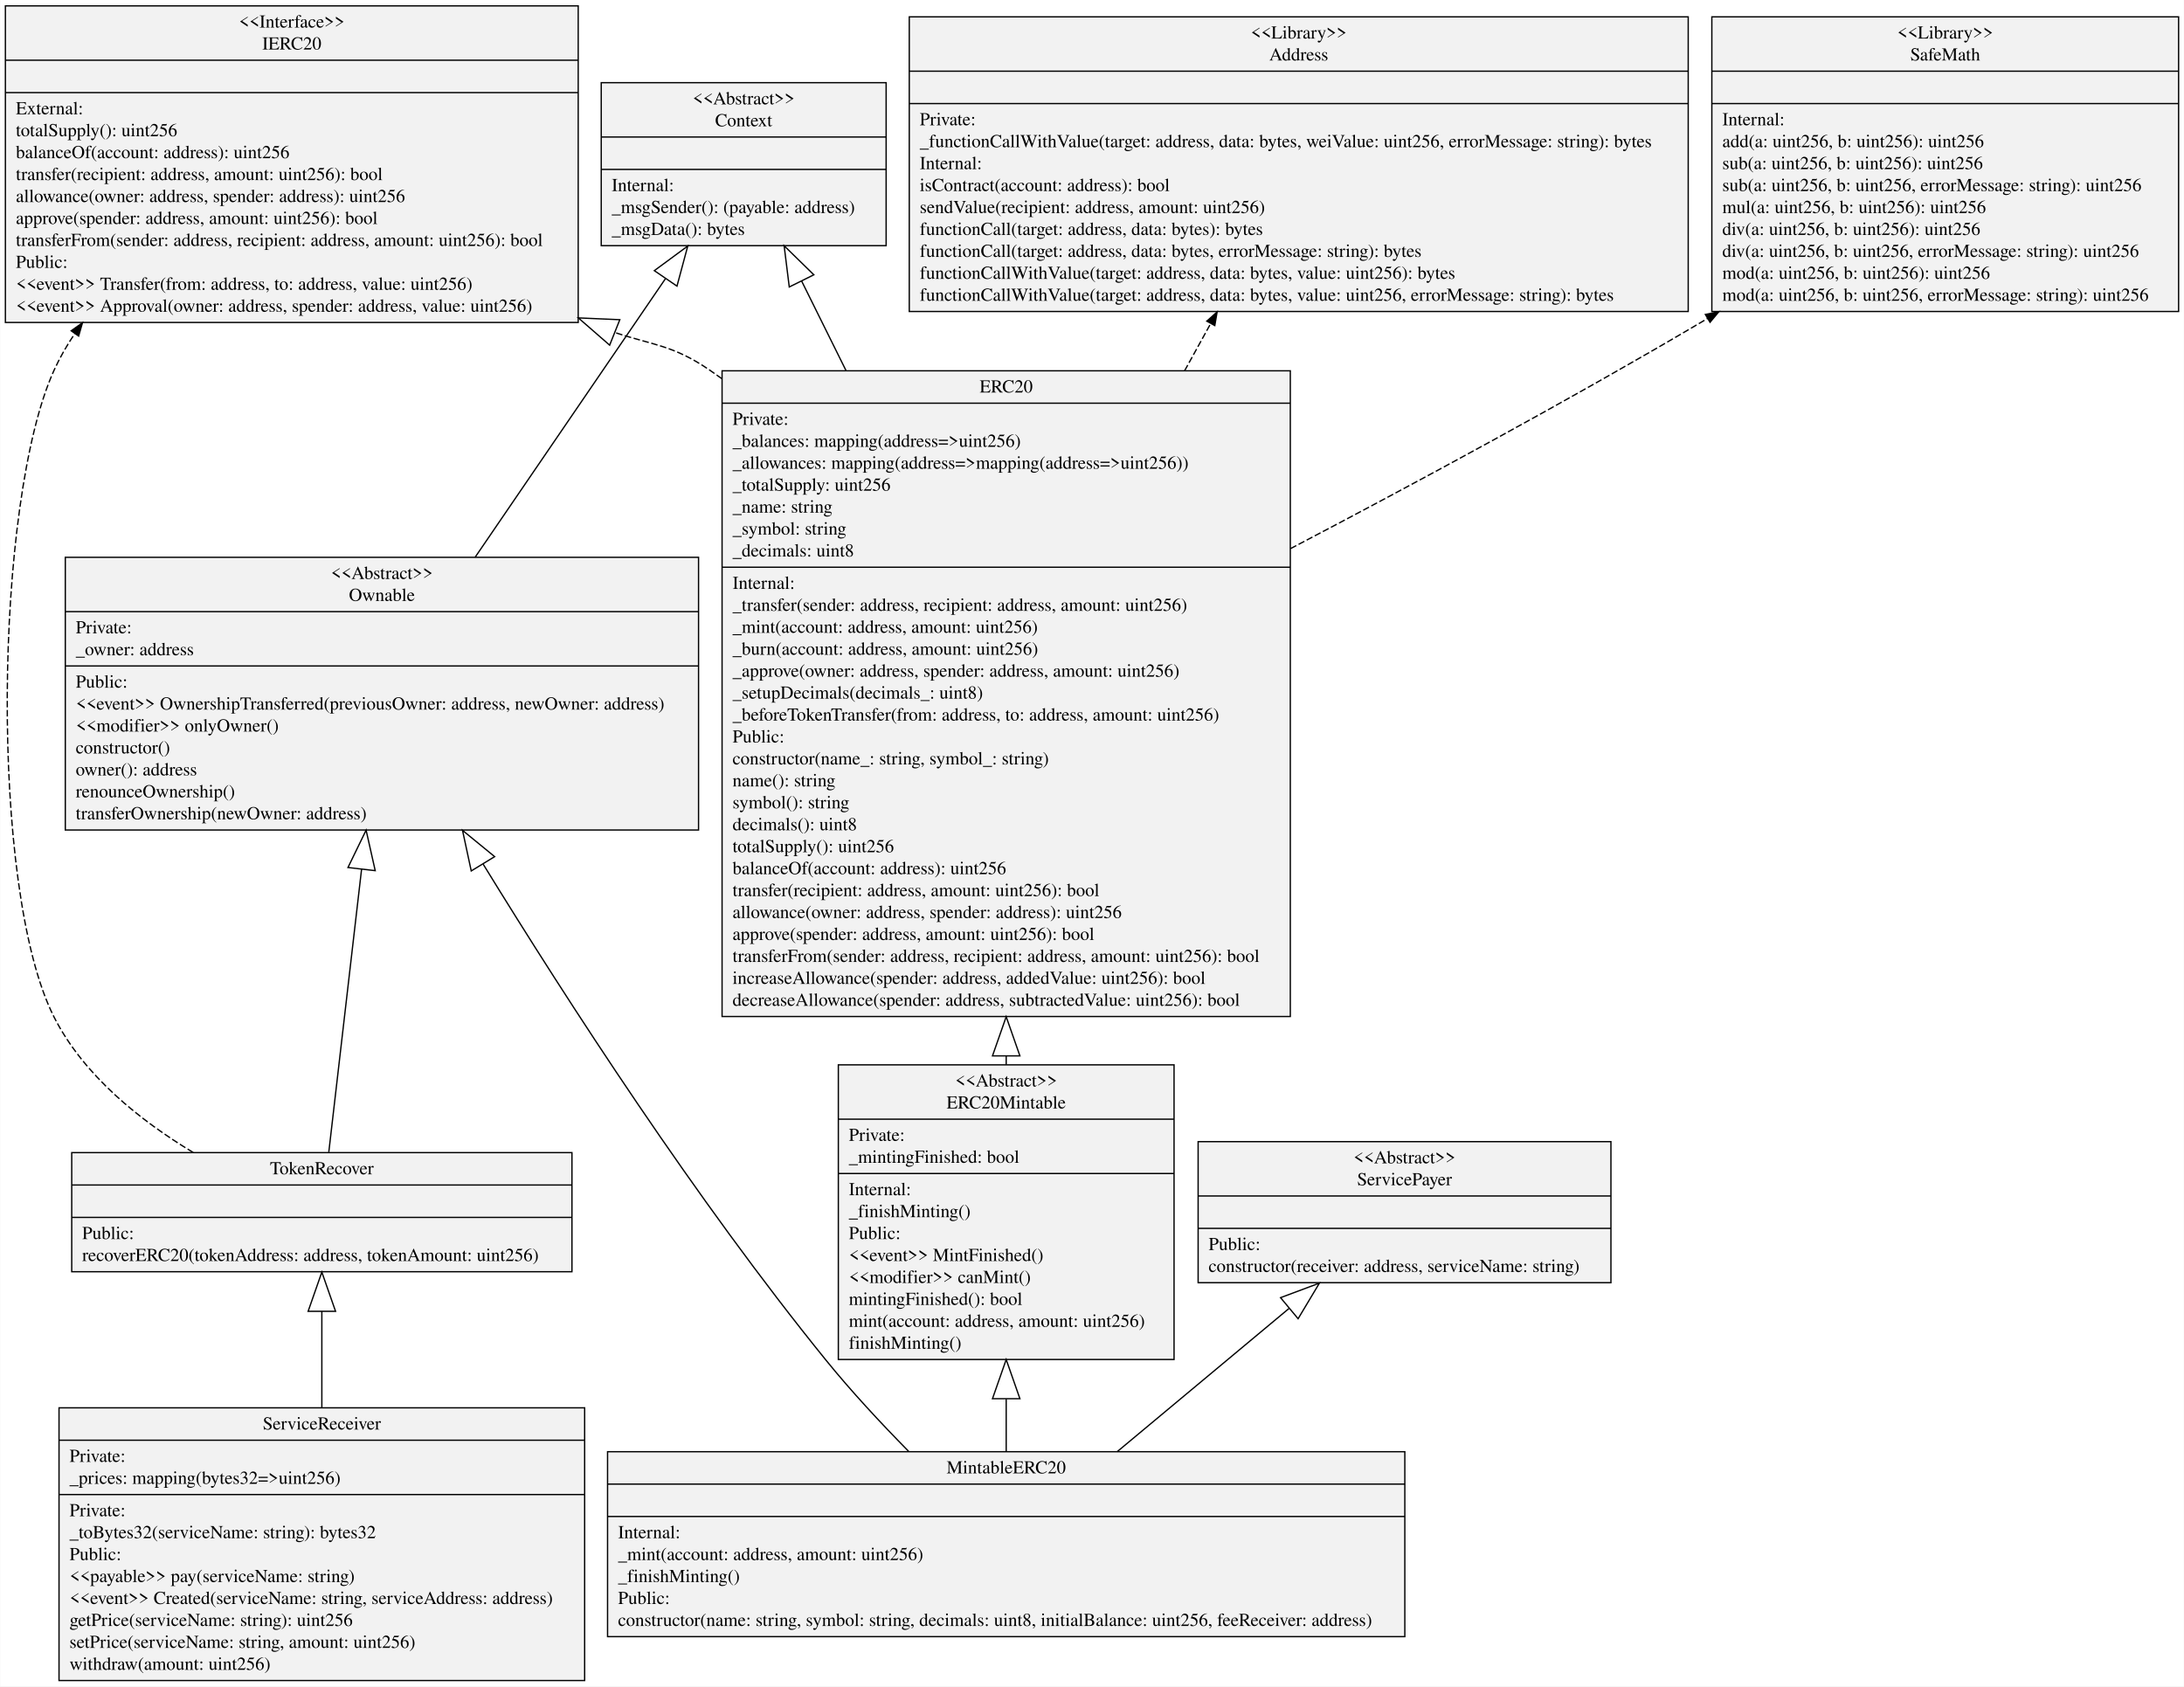
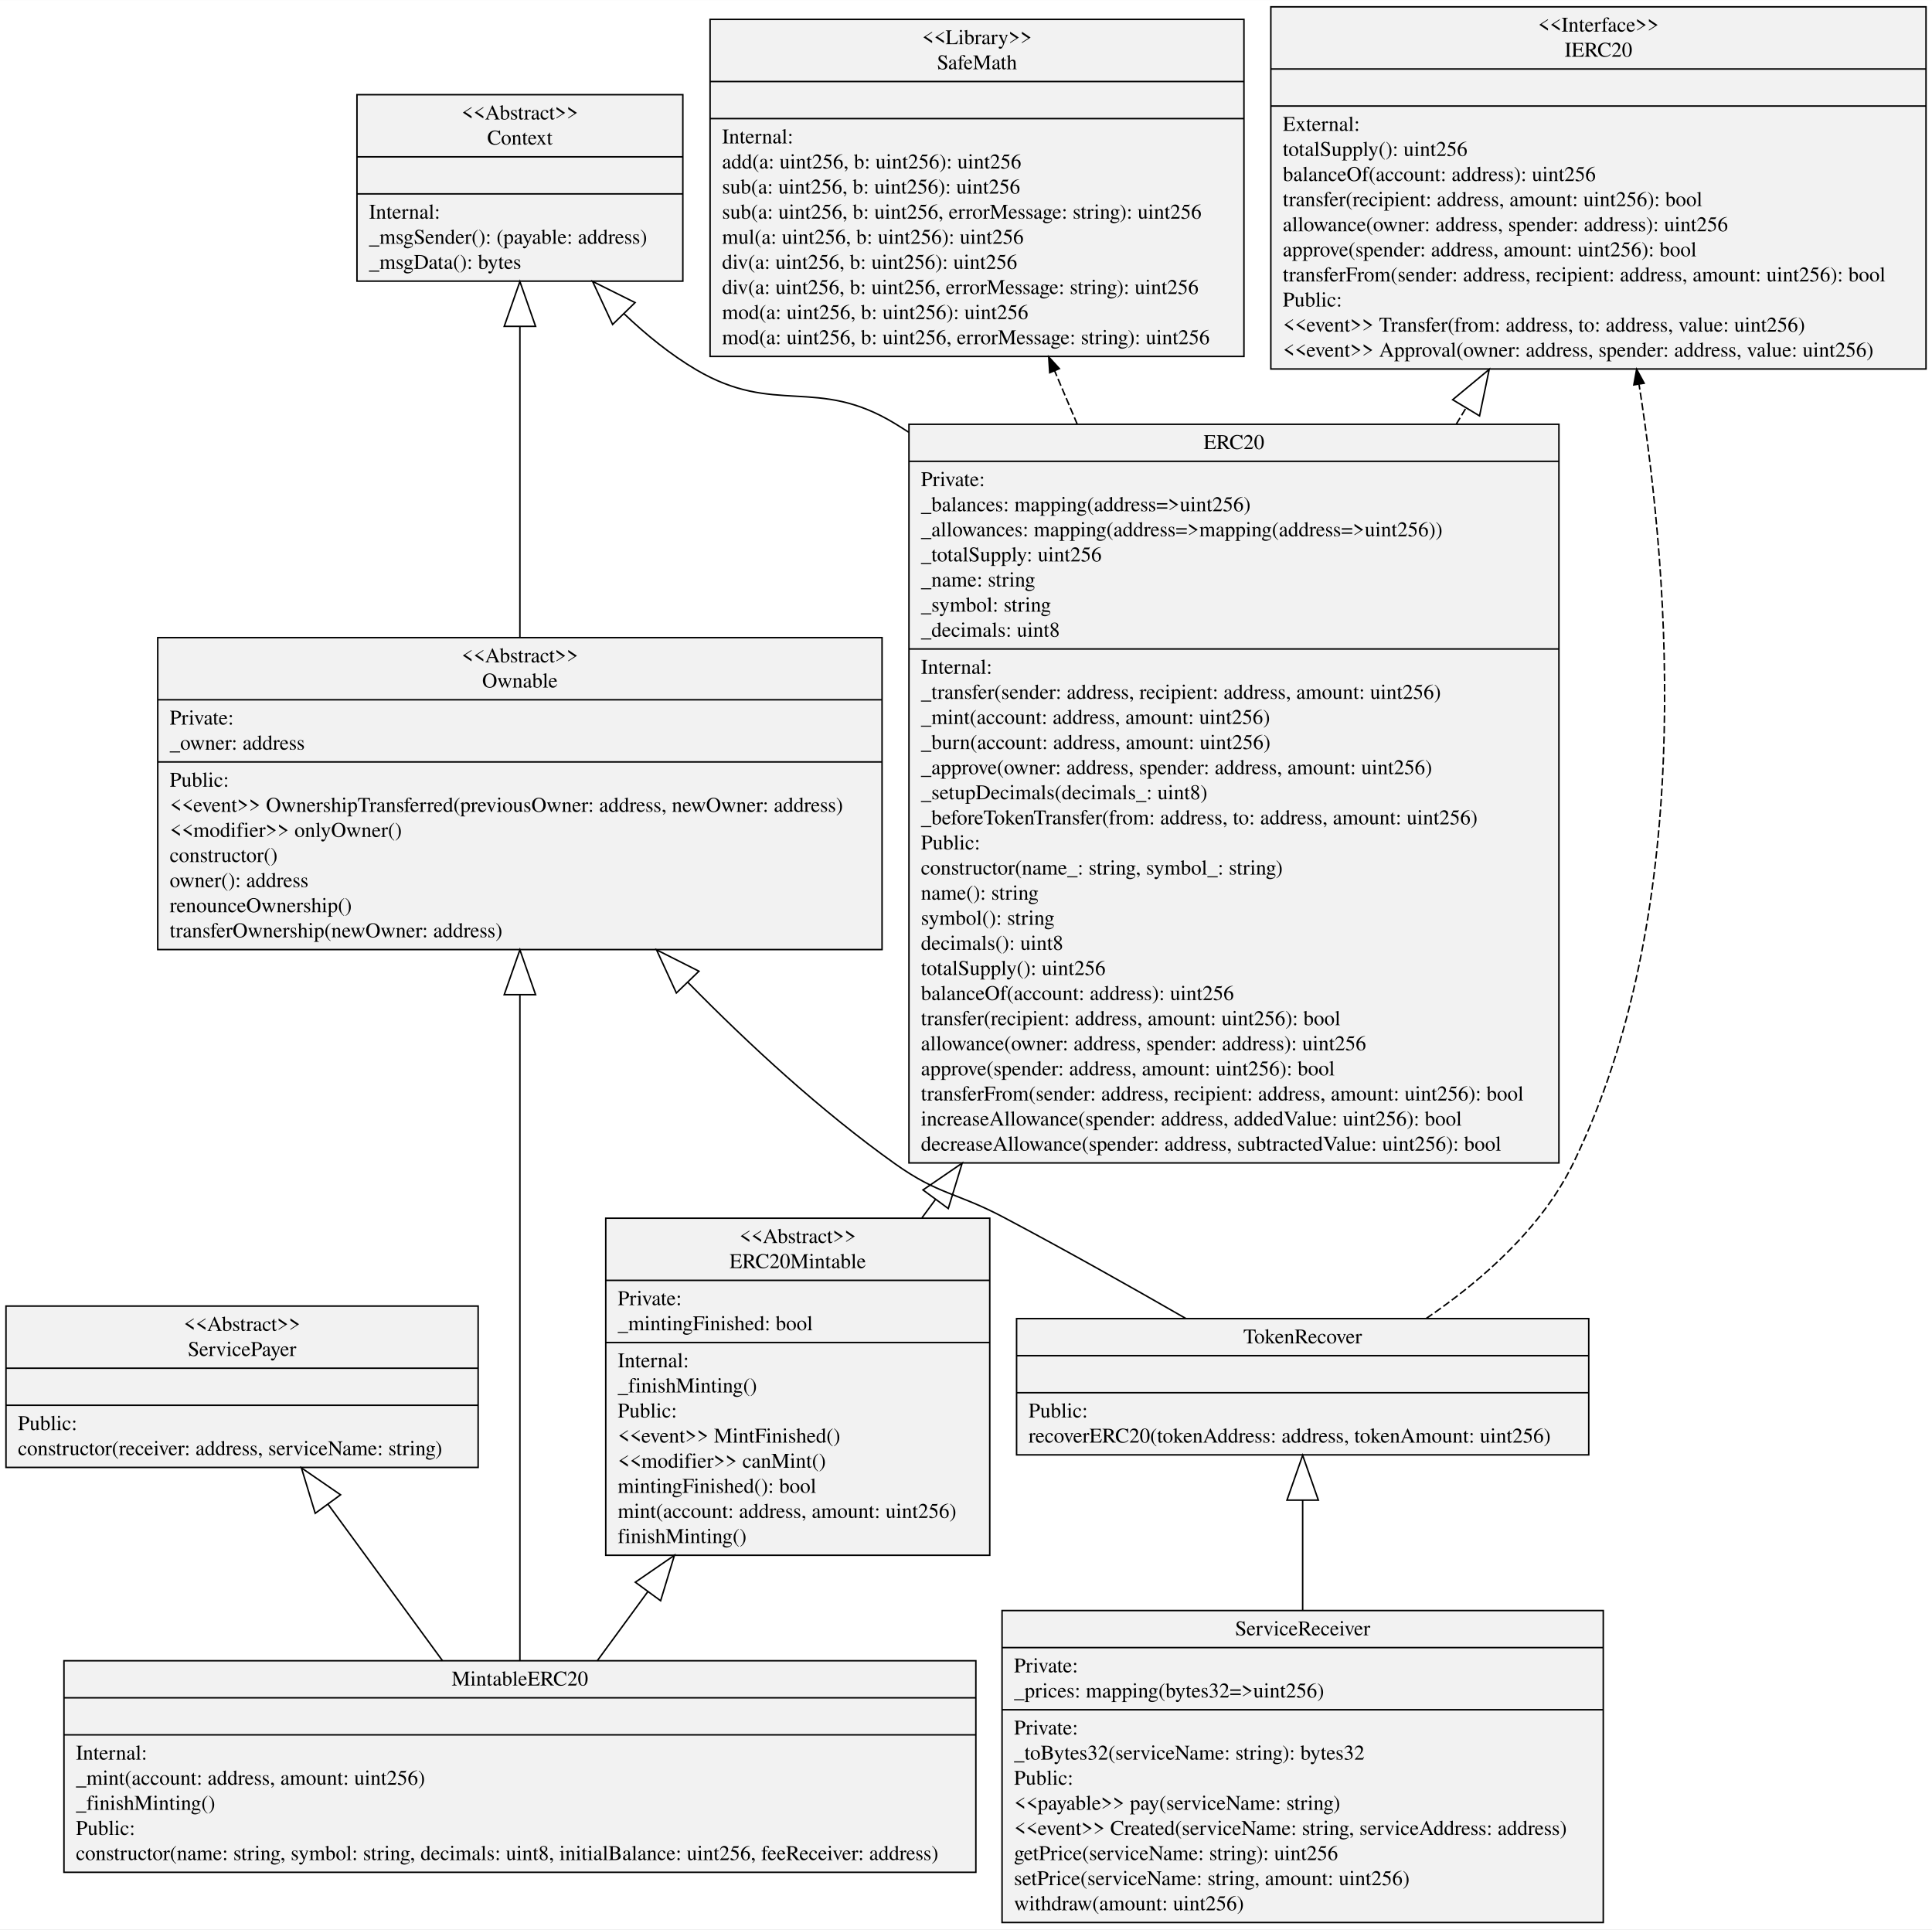
- <svg xmlns="http://www.w3.org/2000/svg" width="1672pt" height="1291pt" viewBox="0.00 0.00 1672.00 1291.20">
+ <svg xmlns="http://www.w3.org/2000/svg" width="1293pt" height="1291pt" viewBox="0.00 0.00 1293.34 1291.20">
  <g id="graph0" class="graph" transform="scale(1 1) rotate(0) translate(4 1287.2)">
-     <polygon fill="#ffffff" stroke="transparent" points="-4,4 -4,-1287.2 1667.996,-1287.2 1667.996,4 -4,4" />
+     <polygon fill="#ffffff" stroke="transparent" points="-4,4 -4,-1287.2 1289.34,-1287.2 1289.34,4 -4,4" />
    <g id="node1" class="node">
-       <polygon fill="#f2f2f2" stroke="#000000" points="456.228,-1099.1 456.228,-1223.9 674.372,-1223.9 674.372,-1099.1 456.228,-1099.1" />
-       <text text-anchor="middle" x="565.3" y="-1207.3" font-family="Times,serif" font-size="14.00" fill="#000000">&lt;&lt;Abstract&gt;&gt;</text>
-       <text text-anchor="middle" x="565.3" y="-1190.5" font-family="Times,serif" font-size="14.00" fill="#000000">Context</text>
-       <polyline fill="none" stroke="#000000" points="456.228,-1182.3 674.372,-1182.3 " />
-       <text text-anchor="middle" x="565.3" y="-1165.7" font-family="Times,serif" font-size="14.00" fill="#000000"> </text>
-       <polyline fill="none" stroke="#000000" points="456.228,-1157.5 674.372,-1157.5 " />
-       <text text-anchor="start" x="464.228" y="-1140.9" font-family="Times,serif" font-size="14.00" fill="#000000">Internal:</text>
-       <text text-anchor="start" x="464.228" y="-1124.1" font-family="Times,serif" font-size="14.00" fill="#000000">    _msgSender(): (payable: address)</text>
-       <text text-anchor="start" x="464.228" y="-1107.3" font-family="Times,serif" font-size="14.00" fill="#000000">    _msgData(): bytes</text>
+       <polygon fill="#f2f2f2" stroke="#000000" points="234.968,-1099.1 234.968,-1223.9 453.112,-1223.9 453.112,-1099.1 234.968,-1099.1" />
+       <text text-anchor="middle" x="344.04" y="-1207.3" font-family="Times,serif" font-size="14.00" fill="#000000">&lt;&lt;Abstract&gt;&gt;</text>
+       <text text-anchor="middle" x="344.04" y="-1190.5" font-family="Times,serif" font-size="14.00" fill="#000000">Context</text>
+       <polyline fill="none" stroke="#000000" points="234.968,-1182.3 453.112,-1182.3 " />
+       <text text-anchor="middle" x="344.04" y="-1165.7" font-family="Times,serif" font-size="14.00" fill="#000000"> </text>
+       <polyline fill="none" stroke="#000000" points="234.968,-1157.5 453.112,-1157.5 " />
+       <text text-anchor="start" x="242.968" y="-1140.9" font-family="Times,serif" font-size="14.00" fill="#000000">Internal:</text>
+       <text text-anchor="start" x="242.968" y="-1124.1" font-family="Times,serif" font-size="14.00" fill="#000000">    _msgSender(): (payable: address)</text>
+       <text text-anchor="start" x="242.968" y="-1107.3" font-family="Times,serif" font-size="14.00" fill="#000000">    _msgData(): bytes</text>
    </g>
    <g id="node2" class="node">
-       <polygon fill="#f2f2f2" stroke="#000000" points="45.863,-651.7 45.863,-860.5 530.737,-860.5 530.737,-651.7 45.863,-651.7" />
-       <text text-anchor="middle" x="288.3" y="-843.9" font-family="Times,serif" font-size="14.00" fill="#000000">&lt;&lt;Abstract&gt;&gt;</text>
-       <text text-anchor="middle" x="288.3" y="-827.1" font-family="Times,serif" font-size="14.00" fill="#000000">Ownable</text>
-       <polyline fill="none" stroke="#000000" points="45.863,-818.9 530.737,-818.9 " />
-       <text text-anchor="start" x="53.863" y="-802.3" font-family="Times,serif" font-size="14.00" fill="#000000">Private:</text>
-       <text text-anchor="start" x="53.863" y="-785.5" font-family="Times,serif" font-size="14.00" fill="#000000">   _owner: address</text>
-       <polyline fill="none" stroke="#000000" points="45.863,-777.3 530.737,-777.3 " />
-       <text text-anchor="start" x="53.863" y="-760.7" font-family="Times,serif" font-size="14.00" fill="#000000">Public:</text>
-       <text text-anchor="start" x="53.863" y="-743.9" font-family="Times,serif" font-size="14.00" fill="#000000">    &lt;&lt;event&gt;&gt; OwnershipTransferred(previousOwner: address, newOwner: address)</text>
-       <text text-anchor="start" x="53.863" y="-727.1" font-family="Times,serif" font-size="14.00" fill="#000000">    &lt;&lt;modifier&gt;&gt; onlyOwner()</text>
-       <text text-anchor="start" x="53.863" y="-710.3" font-family="Times,serif" font-size="14.00" fill="#000000">    constructor()</text>
-       <text text-anchor="start" x="53.863" y="-693.5" font-family="Times,serif" font-size="14.00" fill="#000000">    owner(): address</text>
-       <text text-anchor="start" x="53.863" y="-676.7" font-family="Times,serif" font-size="14.00" fill="#000000">    renounceOwnership()</text>
-       <text text-anchor="start" x="53.863" y="-659.9" font-family="Times,serif" font-size="14.00" fill="#000000">    transferOwnership(newOwner: address)</text>
+       <polygon fill="#f2f2f2" stroke="#000000" points="101.603,-651.7 101.603,-860.5 586.477,-860.5 586.477,-651.7 101.603,-651.7" />
+       <text text-anchor="middle" x="344.04" y="-843.9" font-family="Times,serif" font-size="14.00" fill="#000000">&lt;&lt;Abstract&gt;&gt;</text>
+       <text text-anchor="middle" x="344.04" y="-827.1" font-family="Times,serif" font-size="14.00" fill="#000000">Ownable</text>
+       <polyline fill="none" stroke="#000000" points="101.603,-818.9 586.477,-818.9 " />
+       <text text-anchor="start" x="109.603" y="-802.3" font-family="Times,serif" font-size="14.00" fill="#000000">Private:</text>
+       <text text-anchor="start" x="109.603" y="-785.5" font-family="Times,serif" font-size="14.00" fill="#000000">   _owner: address</text>
+       <polyline fill="none" stroke="#000000" points="101.603,-777.3 586.477,-777.3 " />
+       <text text-anchor="start" x="109.603" y="-760.7" font-family="Times,serif" font-size="14.00" fill="#000000">Public:</text>
+       <text text-anchor="start" x="109.603" y="-743.9" font-family="Times,serif" font-size="14.00" fill="#000000">    &lt;&lt;event&gt;&gt; OwnershipTransferred(previousOwner: address, newOwner: address)</text>
+       <text text-anchor="start" x="109.603" y="-727.1" font-family="Times,serif" font-size="14.00" fill="#000000">    &lt;&lt;modifier&gt;&gt; onlyOwner()</text>
+       <text text-anchor="start" x="109.603" y="-710.3" font-family="Times,serif" font-size="14.00" fill="#000000">    constructor()</text>
+       <text text-anchor="start" x="109.603" y="-693.5" font-family="Times,serif" font-size="14.00" fill="#000000">    owner(): address</text>
+       <text text-anchor="start" x="109.603" y="-676.7" font-family="Times,serif" font-size="14.00" fill="#000000">    renounceOwnership()</text>
+       <text text-anchor="start" x="109.603" y="-659.9" font-family="Times,serif" font-size="14.00" fill="#000000">    transferOwnership(newOwner: address)</text>
    </g>
    <g id="edge1" class="edge">
-       <path fill="none" stroke="#000000" d="M359.634,-860.501C404.829,-926.645 462.614,-1011.215 505.418,-1073.861" />
-       <polygon fill="none" stroke="#000000" points="496.881,-1079.978 522.475,-1098.825 514.22,-1068.131 496.881,-1079.978" />
+       <path fill="none" stroke="#000000" d="M344.04,-860.501C344.04,-924.877 344.04,-1006.708 344.04,-1068.792" />
+       <polygon fill="none" stroke="#000000" points="333.54,-1068.825 344.04,-1098.825 354.54,-1068.825 333.54,-1068.825" />
    </g>
    <g id="node3" class="node">
-       <polygon fill="#f2f2f2" stroke="#000000" points="0,-1040.3 0,-1282.7 438.6,-1282.7 438.6,-1040.3 0,-1040.3" />
-       <text text-anchor="middle" x="219.3" y="-1266.1" font-family="Times,serif" font-size="14.00" fill="#000000">&lt;&lt;Interface&gt;&gt;</text>
-       <text text-anchor="middle" x="219.3" y="-1249.3" font-family="Times,serif" font-size="14.00" fill="#000000">IERC20</text>
-       <polyline fill="none" stroke="#000000" points="0,-1241.1 438.6,-1241.1 " />
-       <text text-anchor="middle" x="219.3" y="-1224.5" font-family="Times,serif" font-size="14.00" fill="#000000"> </text>
-       <polyline fill="none" stroke="#000000" points="0,-1216.3 438.6,-1216.3 " />
-       <text text-anchor="start" x="8" y="-1199.7" font-family="Times,serif" font-size="14.00" fill="#000000">External:</text>
-       <text text-anchor="start" x="8" y="-1182.9" font-family="Times,serif" font-size="14.00" fill="#000000">     totalSupply(): uint256</text>
-       <text text-anchor="start" x="8" y="-1166.1" font-family="Times,serif" font-size="14.00" fill="#000000">     balanceOf(account: address): uint256</text>
-       <text text-anchor="start" x="8" y="-1149.3" font-family="Times,serif" font-size="14.00" fill="#000000">     transfer(recipient: address, amount: uint256): bool</text>
-       <text text-anchor="start" x="8" y="-1132.5" font-family="Times,serif" font-size="14.00" fill="#000000">     allowance(owner: address, spender: address): uint256</text>
-       <text text-anchor="start" x="8" y="-1115.7" font-family="Times,serif" font-size="14.00" fill="#000000">     approve(spender: address, amount: uint256): bool</text>
-       <text text-anchor="start" x="8" y="-1098.9" font-family="Times,serif" font-size="14.00" fill="#000000">     transferFrom(sender: address, recipient: address, amount: uint256): bool</text>
-       <text text-anchor="start" x="8" y="-1082.1" font-family="Times,serif" font-size="14.00" fill="#000000">Public:</text>
-       <text text-anchor="start" x="8" y="-1065.3" font-family="Times,serif" font-size="14.00" fill="#000000">    &lt;&lt;event&gt;&gt; Transfer(from: address, to: address, value: uint256)</text>
-       <text text-anchor="start" x="8" y="-1048.5" font-family="Times,serif" font-size="14.00" fill="#000000">    &lt;&lt;event&gt;&gt; Approval(owner: address, spender: address, value: uint256)</text>
+       <polygon fill="#f2f2f2" stroke="#000000" points="846.74,-1040.3 846.74,-1282.7 1285.34,-1282.7 1285.34,-1040.3 846.74,-1040.3" />
+       <text text-anchor="middle" x="1066.04" y="-1266.1" font-family="Times,serif" font-size="14.00" fill="#000000">&lt;&lt;Interface&gt;&gt;</text>
+       <text text-anchor="middle" x="1066.04" y="-1249.3" font-family="Times,serif" font-size="14.00" fill="#000000">IERC20</text>
+       <polyline fill="none" stroke="#000000" points="846.74,-1241.1 1285.34,-1241.1 " />
+       <text text-anchor="middle" x="1066.04" y="-1224.5" font-family="Times,serif" font-size="14.00" fill="#000000"> </text>
+       <polyline fill="none" stroke="#000000" points="846.74,-1216.3 1285.34,-1216.3 " />
+       <text text-anchor="start" x="854.74" y="-1199.7" font-family="Times,serif" font-size="14.00" fill="#000000">External:</text>
+       <text text-anchor="start" x="854.74" y="-1182.9" font-family="Times,serif" font-size="14.00" fill="#000000">     totalSupply(): uint256</text>
+       <text text-anchor="start" x="854.74" y="-1166.1" font-family="Times,serif" font-size="14.00" fill="#000000">     balanceOf(account: address): uint256</text>
+       <text text-anchor="start" x="854.74" y="-1149.3" font-family="Times,serif" font-size="14.00" fill="#000000">     transfer(recipient: address, amount: uint256): bool</text>
+       <text text-anchor="start" x="854.74" y="-1132.5" font-family="Times,serif" font-size="14.00" fill="#000000">     allowance(owner: address, spender: address): uint256</text>
+       <text text-anchor="start" x="854.74" y="-1115.7" font-family="Times,serif" font-size="14.00" fill="#000000">     approve(spender: address, amount: uint256): bool</text>
+       <text text-anchor="start" x="854.74" y="-1098.9" font-family="Times,serif" font-size="14.00" fill="#000000">     transferFrom(sender: address, recipient: address, amount: uint256): bool</text>
+       <text text-anchor="start" x="854.74" y="-1082.1" font-family="Times,serif" font-size="14.00" fill="#000000">Public:</text>
+       <text text-anchor="start" x="854.74" y="-1065.3" font-family="Times,serif" font-size="14.00" fill="#000000">    &lt;&lt;event&gt;&gt; Transfer(from: address, to: address, value: uint256)</text>
+       <text text-anchor="start" x="854.74" y="-1048.5" font-family="Times,serif" font-size="14.00" fill="#000000">    &lt;&lt;event&gt;&gt; Approval(owner: address, spender: address, value: uint256)</text>
    </g>
    <g id="node4" class="node">
-       <polygon fill="#f2f2f2" stroke="#000000" points="1306.603,-1048.7 1306.603,-1274.3 1663.996,-1274.3 1663.996,-1048.7 1306.603,-1048.7" />
-       <text text-anchor="middle" x="1485.3" y="-1257.7" font-family="Times,serif" font-size="14.00" fill="#000000">&lt;&lt;Library&gt;&gt;</text>
-       <text text-anchor="middle" x="1485.3" y="-1240.9" font-family="Times,serif" font-size="14.00" fill="#000000">SafeMath</text>
-       <polyline fill="none" stroke="#000000" points="1306.603,-1232.7 1663.996,-1232.7 " />
-       <text text-anchor="middle" x="1485.3" y="-1216.1" font-family="Times,serif" font-size="14.00" fill="#000000"> </text>
-       <polyline fill="none" stroke="#000000" points="1306.603,-1207.9 1663.996,-1207.9 " />
-       <text text-anchor="start" x="1314.603" y="-1191.3" font-family="Times,serif" font-size="14.00" fill="#000000">Internal:</text>
-       <text text-anchor="start" x="1314.603" y="-1174.5" font-family="Times,serif" font-size="14.00" fill="#000000">    add(a: uint256, b: uint256): uint256</text>
-       <text text-anchor="start" x="1314.603" y="-1157.7" font-family="Times,serif" font-size="14.00" fill="#000000">    sub(a: uint256, b: uint256): uint256</text>
-       <text text-anchor="start" x="1314.603" y="-1140.9" font-family="Times,serif" font-size="14.00" fill="#000000">    sub(a: uint256, b: uint256, errorMessage: string): uint256</text>
-       <text text-anchor="start" x="1314.603" y="-1124.1" font-family="Times,serif" font-size="14.00" fill="#000000">    mul(a: uint256, b: uint256): uint256</text>
-       <text text-anchor="start" x="1314.603" y="-1107.3" font-family="Times,serif" font-size="14.00" fill="#000000">    div(a: uint256, b: uint256): uint256</text>
-       <text text-anchor="start" x="1314.603" y="-1090.5" font-family="Times,serif" font-size="14.00" fill="#000000">    div(a: uint256, b: uint256, errorMessage: string): uint256</text>
-       <text text-anchor="start" x="1314.603" y="-1073.7" font-family="Times,serif" font-size="14.00" fill="#000000">    mod(a: uint256, b: uint256): uint256</text>
-       <text text-anchor="start" x="1314.603" y="-1056.9" font-family="Times,serif" font-size="14.00" fill="#000000">    mod(a: uint256, b: uint256, errorMessage: string): uint256</text>
+       <polygon fill="#f2f2f2" stroke="#000000" points="471.344,-1048.7 471.344,-1274.3 828.736,-1274.3 828.736,-1048.7 471.344,-1048.7" />
+       <text text-anchor="middle" x="650.04" y="-1257.7" font-family="Times,serif" font-size="14.00" fill="#000000">&lt;&lt;Library&gt;&gt;</text>
+       <text text-anchor="middle" x="650.04" y="-1240.9" font-family="Times,serif" font-size="14.00" fill="#000000">SafeMath</text>
+       <polyline fill="none" stroke="#000000" points="471.344,-1232.7 828.736,-1232.7 " />
+       <text text-anchor="middle" x="650.04" y="-1216.1" font-family="Times,serif" font-size="14.00" fill="#000000"> </text>
+       <polyline fill="none" stroke="#000000" points="471.344,-1207.9 828.736,-1207.9 " />
+       <text text-anchor="start" x="479.344" y="-1191.3" font-family="Times,serif" font-size="14.00" fill="#000000">Internal:</text>
+       <text text-anchor="start" x="479.344" y="-1174.5" font-family="Times,serif" font-size="14.00" fill="#000000">    add(a: uint256, b: uint256): uint256</text>
+       <text text-anchor="start" x="479.344" y="-1157.7" font-family="Times,serif" font-size="14.00" fill="#000000">    sub(a: uint256, b: uint256): uint256</text>
+       <text text-anchor="start" x="479.344" y="-1140.9" font-family="Times,serif" font-size="14.00" fill="#000000">    sub(a: uint256, b: uint256, errorMessage: string): uint256</text>
+       <text text-anchor="start" x="479.344" y="-1124.1" font-family="Times,serif" font-size="14.00" fill="#000000">    mul(a: uint256, b: uint256): uint256</text>
+       <text text-anchor="start" x="479.344" y="-1107.3" font-family="Times,serif" font-size="14.00" fill="#000000">    div(a: uint256, b: uint256): uint256</text>
+       <text text-anchor="start" x="479.344" y="-1090.5" font-family="Times,serif" font-size="14.00" fill="#000000">    div(a: uint256, b: uint256, errorMessage: string): uint256</text>
+       <text text-anchor="start" x="479.344" y="-1073.7" font-family="Times,serif" font-size="14.00" fill="#000000">    mod(a: uint256, b: uint256): uint256</text>
+       <text text-anchor="start" x="479.344" y="-1056.9" font-family="Times,serif" font-size="14.00" fill="#000000">    mod(a: uint256, b: uint256, errorMessage: string): uint256</text>
    </g>
    <g id="node5" class="node">
-       <polygon fill="#f2f2f2" stroke="#000000" points="692.083,-1048.7 692.083,-1274.3 1288.517,-1274.3 1288.517,-1048.7 692.083,-1048.7" />
-       <text text-anchor="middle" x="990.3" y="-1257.7" font-family="Times,serif" font-size="14.00" fill="#000000">&lt;&lt;Library&gt;&gt;</text>
-       <text text-anchor="middle" x="990.3" y="-1240.9" font-family="Times,serif" font-size="14.00" fill="#000000">Address</text>
-       <polyline fill="none" stroke="#000000" points="692.083,-1232.7 1288.517,-1232.7 " />
-       <text text-anchor="middle" x="990.3" y="-1216.1" font-family="Times,serif" font-size="14.00" fill="#000000"> </text>
-       <polyline fill="none" stroke="#000000" points="692.083,-1207.9 1288.517,-1207.9 " />
-       <text text-anchor="start" x="700.083" y="-1191.3" font-family="Times,serif" font-size="14.00" fill="#000000">Private:</text>
-       <text text-anchor="start" x="700.083" y="-1174.5" font-family="Times,serif" font-size="14.00" fill="#000000">    _functionCallWithValue(target: address, data: bytes, weiValue: uint256, errorMessage: string): bytes</text>
-       <text text-anchor="start" x="700.083" y="-1157.7" font-family="Times,serif" font-size="14.00" fill="#000000">Internal:</text>
-       <text text-anchor="start" x="700.083" y="-1140.9" font-family="Times,serif" font-size="14.00" fill="#000000">    isContract(account: address): bool</text>
-       <text text-anchor="start" x="700.083" y="-1124.1" font-family="Times,serif" font-size="14.00" fill="#000000">    sendValue(recipient: address, amount: uint256)</text>
-       <text text-anchor="start" x="700.083" y="-1107.3" font-family="Times,serif" font-size="14.00" fill="#000000">    functionCall(target: address, data: bytes): bytes</text>
-       <text text-anchor="start" x="700.083" y="-1090.5" font-family="Times,serif" font-size="14.00" fill="#000000">    functionCall(target: address, data: bytes, errorMessage: string): bytes</text>
-       <text text-anchor="start" x="700.083" y="-1073.7" font-family="Times,serif" font-size="14.00" fill="#000000">    functionCallWithValue(target: address, data: bytes, value: uint256): bytes</text>
-       <text text-anchor="start" x="700.083" y="-1056.9" font-family="Times,serif" font-size="14.00" fill="#000000">    functionCallWithValue(target: address, data: bytes, value: uint256, errorMessage: string): bytes</text>
+       <polygon fill="#f2f2f2" stroke="#000000" points="604.49,-508.9 604.49,-1003.3 1039.59,-1003.3 1039.59,-508.9 604.49,-508.9" />
+       <text text-anchor="middle" x="822.04" y="-986.7" font-family="Times,serif" font-size="14.00" fill="#000000">ERC20</text>
+       <polyline fill="none" stroke="#000000" points="604.49,-978.5 1039.59,-978.5 " />
+       <text text-anchor="start" x="612.49" y="-961.9" font-family="Times,serif" font-size="14.00" fill="#000000">Private:</text>
+       <text text-anchor="start" x="612.49" y="-945.1" font-family="Times,serif" font-size="14.00" fill="#000000">   _balances: mapping(address=&gt;uint256)</text>
+       <text text-anchor="start" x="612.49" y="-928.3" font-family="Times,serif" font-size="14.00" fill="#000000">   _allowances: mapping(address=&gt;mapping(address=&gt;uint256))</text>
+       <text text-anchor="start" x="612.49" y="-911.5" font-family="Times,serif" font-size="14.00" fill="#000000">   _totalSupply: uint256</text>
+       <text text-anchor="start" x="612.49" y="-894.7" font-family="Times,serif" font-size="14.00" fill="#000000">   _name: string</text>
+       <text text-anchor="start" x="612.49" y="-877.9" font-family="Times,serif" font-size="14.00" fill="#000000">   _symbol: string</text>
+       <text text-anchor="start" x="612.49" y="-861.1" font-family="Times,serif" font-size="14.00" fill="#000000">   _decimals: uint8</text>
+       <polyline fill="none" stroke="#000000" points="604.49,-852.9 1039.59,-852.9 " />
+       <text text-anchor="start" x="612.49" y="-836.3" font-family="Times,serif" font-size="14.00" fill="#000000">Internal:</text>
+       <text text-anchor="start" x="612.49" y="-819.5" font-family="Times,serif" font-size="14.00" fill="#000000">    _transfer(sender: address, recipient: address, amount: uint256)</text>
+       <text text-anchor="start" x="612.49" y="-802.7" font-family="Times,serif" font-size="14.00" fill="#000000">    _mint(account: address, amount: uint256)</text>
+       <text text-anchor="start" x="612.49" y="-785.9" font-family="Times,serif" font-size="14.00" fill="#000000">    _burn(account: address, amount: uint256)</text>
+       <text text-anchor="start" x="612.49" y="-769.1" font-family="Times,serif" font-size="14.00" fill="#000000">    _approve(owner: address, spender: address, amount: uint256)</text>
+       <text text-anchor="start" x="612.49" y="-752.3" font-family="Times,serif" font-size="14.00" fill="#000000">    _setupDecimals(decimals_: uint8)</text>
+       <text text-anchor="start" x="612.49" y="-735.5" font-family="Times,serif" font-size="14.00" fill="#000000">    _beforeTokenTransfer(from: address, to: address, amount: uint256)</text>
+       <text text-anchor="start" x="612.49" y="-718.7" font-family="Times,serif" font-size="14.00" fill="#000000">Public:</text>
+       <text text-anchor="start" x="612.49" y="-701.9" font-family="Times,serif" font-size="14.00" fill="#000000">    constructor(name_: string, symbol_: string)</text>
+       <text text-anchor="start" x="612.49" y="-685.1" font-family="Times,serif" font-size="14.00" fill="#000000">    name(): string</text>
+       <text text-anchor="start" x="612.49" y="-668.3" font-family="Times,serif" font-size="14.00" fill="#000000">    symbol(): string</text>
+       <text text-anchor="start" x="612.49" y="-651.5" font-family="Times,serif" font-size="14.00" fill="#000000">    decimals(): uint8</text>
+       <text text-anchor="start" x="612.49" y="-634.7" font-family="Times,serif" font-size="14.00" fill="#000000">    totalSupply(): uint256</text>
+       <text text-anchor="start" x="612.49" y="-617.9" font-family="Times,serif" font-size="14.00" fill="#000000">    balanceOf(account: address): uint256</text>
+       <text text-anchor="start" x="612.49" y="-601.1" font-family="Times,serif" font-size="14.00" fill="#000000">    transfer(recipient: address, amount: uint256): bool</text>
+       <text text-anchor="start" x="612.49" y="-584.3" font-family="Times,serif" font-size="14.00" fill="#000000">    allowance(owner: address, spender: address): uint256</text>
+       <text text-anchor="start" x="612.49" y="-567.5" font-family="Times,serif" font-size="14.00" fill="#000000">    approve(spender: address, amount: uint256): bool</text>
+       <text text-anchor="start" x="612.49" y="-550.7" font-family="Times,serif" font-size="14.00" fill="#000000">    transferFrom(sender: address, recipient: address, amount: uint256): bool</text>
+       <text text-anchor="start" x="612.49" y="-533.9" font-family="Times,serif" font-size="14.00" fill="#000000">    increaseAllowance(spender: address, addedValue: uint256): bool</text>
+       <text text-anchor="start" x="612.49" y="-517.1" font-family="Times,serif" font-size="14.00" fill="#000000">    decreaseAllowance(spender: address, subtractedValue: uint256): bool</text>
+     </g>
+     <g id="edge2" class="edge">
+       <path fill="none" stroke="#000000" d="M604.332,-997.953C601.252,-999.955 598.154,-1001.905 595.04,-1003.8 542.726,-1035.634 514.797,-1008.705 462.04,-1039.8 444.867,-1049.922 428.521,-1063.207 413.766,-1077.273" />
+       <polygon fill="none" stroke="#000000" points="406.102,-1070.094 392.695,-1098.912 421.147,-1084.745 406.102,-1070.094" />
+     </g>
+     <g id="edge3" class="edge">
+       <path fill="none" stroke="#000000" stroke-dasharray="5,2" d="M970.83,-1003.311C973.013,-1006.937 975.184,-1010.544 977.339,-1014.126" />
+       <polygon fill="none" stroke="#000000" points="968.462,-1019.739 992.929,-1040.028 986.455,-1008.909 968.462,-1019.739" />
+     </g>
+     <g id="edge4" class="edge">
+       <path fill="none" stroke="#000000" stroke-dasharray="5,2" d="M717.155,-1003.311C711.96,-1015.556 706.862,-1027.573 701.941,-1039.171" />
+       <polygon fill="#000000" stroke="#000000" points="698.718,-1037.806 698.034,-1048.379 705.162,-1040.54 698.718,-1037.806" />
    </g>
    <g id="node6" class="node">
-       <polygon fill="#f2f2f2" stroke="#000000" points="548.75,-508.9 548.75,-1003.3 983.85,-1003.3 983.85,-508.9 548.75,-508.9" />
-       <text text-anchor="middle" x="766.3" y="-986.7" font-family="Times,serif" font-size="14.00" fill="#000000">ERC20</text>
-       <polyline fill="none" stroke="#000000" points="548.75,-978.5 983.85,-978.5 " />
-       <text text-anchor="start" x="556.75" y="-961.9" font-family="Times,serif" font-size="14.00" fill="#000000">Private:</text>
-       <text text-anchor="start" x="556.75" y="-945.1" font-family="Times,serif" font-size="14.00" fill="#000000">   _balances: mapping(address=&gt;uint256)</text>
-       <text text-anchor="start" x="556.75" y="-928.3" font-family="Times,serif" font-size="14.00" fill="#000000">   _allowances: mapping(address=&gt;mapping(address=&gt;uint256))</text>
-       <text text-anchor="start" x="556.75" y="-911.5" font-family="Times,serif" font-size="14.00" fill="#000000">   _totalSupply: uint256</text>
-       <text text-anchor="start" x="556.75" y="-894.7" font-family="Times,serif" font-size="14.00" fill="#000000">   _name: string</text>
-       <text text-anchor="start" x="556.75" y="-877.9" font-family="Times,serif" font-size="14.00" fill="#000000">   _symbol: string</text>
-       <text text-anchor="start" x="556.75" y="-861.1" font-family="Times,serif" font-size="14.00" fill="#000000">   _decimals: uint8</text>
-       <polyline fill="none" stroke="#000000" points="548.75,-852.9 983.85,-852.9 " />
-       <text text-anchor="start" x="556.75" y="-836.3" font-family="Times,serif" font-size="14.00" fill="#000000">Internal:</text>
-       <text text-anchor="start" x="556.75" y="-819.5" font-family="Times,serif" font-size="14.00" fill="#000000">    _transfer(sender: address, recipient: address, amount: uint256)</text>
-       <text text-anchor="start" x="556.75" y="-802.7" font-family="Times,serif" font-size="14.00" fill="#000000">    _mint(account: address, amount: uint256)</text>
-       <text text-anchor="start" x="556.75" y="-785.9" font-family="Times,serif" font-size="14.00" fill="#000000">    _burn(account: address, amount: uint256)</text>
-       <text text-anchor="start" x="556.75" y="-769.1" font-family="Times,serif" font-size="14.00" fill="#000000">    _approve(owner: address, spender: address, amount: uint256)</text>
-       <text text-anchor="start" x="556.75" y="-752.3" font-family="Times,serif" font-size="14.00" fill="#000000">    _setupDecimals(decimals_: uint8)</text>
-       <text text-anchor="start" x="556.75" y="-735.5" font-family="Times,serif" font-size="14.00" fill="#000000">    _beforeTokenTransfer(from: address, to: address, amount: uint256)</text>
-       <text text-anchor="start" x="556.75" y="-718.7" font-family="Times,serif" font-size="14.00" fill="#000000">Public:</text>
-       <text text-anchor="start" x="556.75" y="-701.9" font-family="Times,serif" font-size="14.00" fill="#000000">    constructor(name_: string, symbol_: string)</text>
-       <text text-anchor="start" x="556.75" y="-685.1" font-family="Times,serif" font-size="14.00" fill="#000000">    name(): string</text>
-       <text text-anchor="start" x="556.75" y="-668.3" font-family="Times,serif" font-size="14.00" fill="#000000">    symbol(): string</text>
-       <text text-anchor="start" x="556.75" y="-651.5" font-family="Times,serif" font-size="14.00" fill="#000000">    decimals(): uint8</text>
-       <text text-anchor="start" x="556.75" y="-634.7" font-family="Times,serif" font-size="14.00" fill="#000000">    totalSupply(): uint256</text>
-       <text text-anchor="start" x="556.75" y="-617.9" font-family="Times,serif" font-size="14.00" fill="#000000">    balanceOf(account: address): uint256</text>
-       <text text-anchor="start" x="556.75" y="-601.1" font-family="Times,serif" font-size="14.00" fill="#000000">    transfer(recipient: address, amount: uint256): bool</text>
-       <text text-anchor="start" x="556.75" y="-584.3" font-family="Times,serif" font-size="14.00" fill="#000000">    allowance(owner: address, spender: address): uint256</text>
-       <text text-anchor="start" x="556.75" y="-567.5" font-family="Times,serif" font-size="14.00" fill="#000000">    approve(spender: address, amount: uint256): bool</text>
-       <text text-anchor="start" x="556.75" y="-550.7" font-family="Times,serif" font-size="14.00" fill="#000000">    transferFrom(sender: address, recipient: address, amount: uint256): bool</text>
-       <text text-anchor="start" x="556.75" y="-533.9" font-family="Times,serif" font-size="14.00" fill="#000000">    increaseAllowance(spender: address, addedValue: uint256): bool</text>
-       <text text-anchor="start" x="556.75" y="-517.1" font-family="Times,serif" font-size="14.00" fill="#000000">    decreaseAllowance(spender: address, subtractedValue: uint256): bool</text>
-     </g>
-     <g id="edge2" class="edge">
-       <path fill="none" stroke="#000000" d="M643.731,-1003.311C631.689,-1027.599 620.091,-1050.991 609.677,-1071.996" />
-       <polygon fill="none" stroke="#000000" points="600.197,-1067.478 596.278,-1099.02 619.011,-1076.806 600.197,-1067.478" />
-     </g>
-     <g id="edge3" class="edge">
-       <path fill="none" stroke="#000000" stroke-dasharray="5,2" d="M548.643,-997.22C545.542,-999.461 542.427,-1001.656 539.3,-1003.8 511.149,-1023.1 495.27,-1023.048 466.823,-1032.574" />
-       <polygon fill="none" stroke="#000000" points="462.672,-1022.925 438.701,-1043.797 470.456,-1042.429 462.672,-1022.925" />
-     </g>
-     <g id="edge4" class="edge">
-       <path fill="none" stroke="#000000" stroke-dasharray="5,2" d="M983.979,-867.139C1080.933,-917.938 1195.889,-980.027 1297.3,-1039.8 1299.273,-1040.963 1301.255,-1042.137 1303.244,-1043.321" />
-       <polygon fill="#000000" stroke="#000000" points="1301.63,-1046.434 1312.008,-1048.57 1305.227,-1040.429 1301.63,-1046.434" />
+       <polygon fill="#f2f2f2" stroke="#000000" points="401.508,-246.3 401.508,-471.9 658.572,-471.9 658.572,-246.3 401.508,-246.3" />
+       <text text-anchor="middle" x="530.04" y="-455.3" font-family="Times,serif" font-size="14.00" fill="#000000">&lt;&lt;Abstract&gt;&gt;</text>
+       <text text-anchor="middle" x="530.04" y="-438.5" font-family="Times,serif" font-size="14.00" fill="#000000">ERC20Mintable</text>
+       <polyline fill="none" stroke="#000000" points="401.508,-430.3 658.572,-430.3 " />
+       <text text-anchor="start" x="409.508" y="-413.7" font-family="Times,serif" font-size="14.00" fill="#000000">Private:</text>
+       <text text-anchor="start" x="409.508" y="-396.9" font-family="Times,serif" font-size="14.00" fill="#000000">   _mintingFinished: bool</text>
+       <polyline fill="none" stroke="#000000" points="401.508,-388.7 658.572,-388.7 " />
+       <text text-anchor="start" x="409.508" y="-372.1" font-family="Times,serif" font-size="14.00" fill="#000000">Internal:</text>
+       <text text-anchor="start" x="409.508" y="-355.3" font-family="Times,serif" font-size="14.00" fill="#000000">    _finishMinting()</text>
+       <text text-anchor="start" x="409.508" y="-338.5" font-family="Times,serif" font-size="14.00" fill="#000000">Public:</text>
+       <text text-anchor="start" x="409.508" y="-321.7" font-family="Times,serif" font-size="14.00" fill="#000000">    &lt;&lt;event&gt;&gt; MintFinished()</text>
+       <text text-anchor="start" x="409.508" y="-304.9" font-family="Times,serif" font-size="14.00" fill="#000000">    &lt;&lt;modifier&gt;&gt; canMint()</text>
+       <text text-anchor="start" x="409.508" y="-288.1" font-family="Times,serif" font-size="14.00" fill="#000000">    mintingFinished(): bool</text>
+       <text text-anchor="start" x="409.508" y="-271.3" font-family="Times,serif" font-size="14.00" fill="#000000">    mint(account: address, amount: uint256)</text>
+       <text text-anchor="start" x="409.508" y="-254.5" font-family="Times,serif" font-size="14.00" fill="#000000">    finishMinting()</text>
    </g>
    <g id="edge5" class="edge">
-       <path fill="none" stroke="#000000" stroke-dasharray="5,2" d="M902.894,-1003.311C909.727,-1015.677 916.431,-1027.811 922.898,-1039.515" />
-       <polygon fill="#000000" stroke="#000000" points="919.896,-1041.319 927.796,-1048.379 926.023,-1037.933 919.896,-1041.319" />
+       <path fill="none" stroke="#000000" d="M613.13,-472.068C616.114,-476.125 619.142,-480.242 622.207,-484.409" />
+       <polygon fill="none" stroke="#000000" points="613.882,-490.812 640.116,-508.758 630.799,-478.37 613.882,-490.812" />
    </g>
    <g id="node7" class="node">
-       <polygon fill="#f2f2f2" stroke="#000000" points="637.768,-246.3 637.768,-471.9 894.832,-471.9 894.832,-246.3 637.768,-246.3" />
-       <text text-anchor="middle" x="766.3" y="-455.3" font-family="Times,serif" font-size="14.00" fill="#000000">&lt;&lt;Abstract&gt;&gt;</text>
-       <text text-anchor="middle" x="766.3" y="-438.5" font-family="Times,serif" font-size="14.00" fill="#000000">ERC20Mintable</text>
-       <polyline fill="none" stroke="#000000" points="637.768,-430.3 894.832,-430.3 " />
-       <text text-anchor="start" x="645.768" y="-413.7" font-family="Times,serif" font-size="14.00" fill="#000000">Private:</text>
-       <text text-anchor="start" x="645.768" y="-396.9" font-family="Times,serif" font-size="14.00" fill="#000000">   _mintingFinished: bool</text>
-       <polyline fill="none" stroke="#000000" points="637.768,-388.7 894.832,-388.7 " />
-       <text text-anchor="start" x="645.768" y="-372.1" font-family="Times,serif" font-size="14.00" fill="#000000">Internal:</text>
-       <text text-anchor="start" x="645.768" y="-355.3" font-family="Times,serif" font-size="14.00" fill="#000000">    _finishMinting()</text>
-       <text text-anchor="start" x="645.768" y="-338.5" font-family="Times,serif" font-size="14.00" fill="#000000">Public:</text>
-       <text text-anchor="start" x="645.768" y="-321.7" font-family="Times,serif" font-size="14.00" fill="#000000">    &lt;&lt;event&gt;&gt; MintFinished()</text>
-       <text text-anchor="start" x="645.768" y="-304.9" font-family="Times,serif" font-size="14.00" fill="#000000">    &lt;&lt;modifier&gt;&gt; canMint()</text>
-       <text text-anchor="start" x="645.768" y="-288.1" font-family="Times,serif" font-size="14.00" fill="#000000">    mintingFinished(): bool</text>
-       <text text-anchor="start" x="645.768" y="-271.3" font-family="Times,serif" font-size="14.00" fill="#000000">    mint(account: address, amount: uint256)</text>
-       <text text-anchor="start" x="645.768" y="-254.5" font-family="Times,serif" font-size="14.00" fill="#000000">    finishMinting()</text>
+       <polygon fill="#f2f2f2" stroke="#000000" points="676.529,-313.5 676.529,-404.7 1059.551,-404.7 1059.551,-313.5 676.529,-313.5" />
+       <text text-anchor="middle" x="868.04" y="-388.1" font-family="Times,serif" font-size="14.00" fill="#000000">TokenRecover</text>
+       <polyline fill="none" stroke="#000000" points="676.529,-379.9 1059.551,-379.9 " />
+       <text text-anchor="middle" x="868.04" y="-363.3" font-family="Times,serif" font-size="14.00" fill="#000000"> </text>
+       <polyline fill="none" stroke="#000000" points="676.529,-355.1 1059.551,-355.1 " />
+       <text text-anchor="start" x="684.529" y="-338.5" font-family="Times,serif" font-size="14.00" fill="#000000">Public:</text>
+       <text text-anchor="start" x="684.529" y="-321.7" font-family="Times,serif" font-size="14.00" fill="#000000">    recoverERC20(tokenAddress: address, tokenAmount: uint256)</text>
    </g>
    <g id="edge6" class="edge">
-       <path fill="none" stroke="#000000" d="M766.3,-472.068C766.3,-474.189 766.3,-476.326 766.3,-478.478" />
-       <polygon fill="none" stroke="#000000" points="755.8,-478.758 766.3,-508.758 776.8,-478.758 755.8,-478.758" />
+       <path fill="none" stroke="#000000" d="M789.773,-404.813C753.081,-425.888 708.602,-450.932 668.04,-472.4 636.067,-489.322 624.514,-487.426 595.04,-508.4 545.985,-543.308 497.578,-587.949 456.561,-629.694" />
+       <polygon fill="none" stroke="#000000" points="448.78,-622.638 435.512,-651.52 463.895,-637.216 448.78,-622.638" />
+     </g>
+     <g id="edge7" class="edge">
+       <path fill="none" stroke="#000000" stroke-dasharray="5,2" d="M950.764,-404.814C987.878,-430.097 1027.979,-465.193 1049.04,-508.4 1129.767,-674.013 1114.894,-892.401 1093.238,-1029.914" />
+       <polygon fill="#000000" stroke="#000000" points="1089.735,-1029.655 1091.601,-1040.084 1096.646,-1030.767 1089.735,-1029.655" />
    </g>
    <g id="node8" class="node">
-       <polygon fill="#f2f2f2" stroke="#000000" points="50.789,-313.5 50.789,-404.7 433.811,-404.7 433.811,-313.5 50.789,-313.5" />
-       <text text-anchor="middle" x="242.3" y="-388.1" font-family="Times,serif" font-size="14.00" fill="#000000">TokenRecover</text>
-       <polyline fill="none" stroke="#000000" points="50.789,-379.9 433.811,-379.9 " />
-       <text text-anchor="middle" x="242.3" y="-363.3" font-family="Times,serif" font-size="14.00" fill="#000000"> </text>
-       <polyline fill="none" stroke="#000000" points="50.789,-355.1 433.811,-355.1 " />
-       <text text-anchor="start" x="58.789" y="-338.5" font-family="Times,serif" font-size="14.00" fill="#000000">Public:</text>
-       <text text-anchor="start" x="58.789" y="-321.7" font-family="Times,serif" font-size="14.00" fill="#000000">    recoverERC20(tokenAddress: address, tokenAmount: uint256)</text>
-     </g>
-     <g id="edge7" class="edge">
-       <path fill="none" stroke="#000000" d="M247.622,-405.029C253.729,-457.738 264.024,-546.59 272.729,-621.716" />
-       <polygon fill="none" stroke="#000000" points="262.307,-622.997 276.19,-651.589 283.167,-620.579 262.307,-622.997" />
+       <polygon fill="#f2f2f2" stroke="#000000" points="666.803,-.5 666.803,-209.3 1069.277,-209.3 1069.277,-.5 666.803,-.5" />
+       <text text-anchor="middle" x="868.04" y="-192.7" font-family="Times,serif" font-size="14.00" fill="#000000">ServiceReceiver</text>
+       <polyline fill="none" stroke="#000000" points="666.803,-184.5 1069.277,-184.5 " />
+       <text text-anchor="start" x="674.803" y="-167.9" font-family="Times,serif" font-size="14.00" fill="#000000">Private:</text>
+       <text text-anchor="start" x="674.803" y="-151.1" font-family="Times,serif" font-size="14.00" fill="#000000">   _prices: mapping(bytes32=&gt;uint256)</text>
+       <polyline fill="none" stroke="#000000" points="666.803,-142.9 1069.277,-142.9 " />
+       <text text-anchor="start" x="674.803" y="-126.3" font-family="Times,serif" font-size="14.00" fill="#000000">Private:</text>
+       <text text-anchor="start" x="674.803" y="-109.5" font-family="Times,serif" font-size="14.00" fill="#000000">    _toBytes32(serviceName: string): bytes32</text>
+       <text text-anchor="start" x="674.803" y="-92.7" font-family="Times,serif" font-size="14.00" fill="#000000">Public:</text>
+       <text text-anchor="start" x="674.803" y="-75.9" font-family="Times,serif" font-size="14.00" fill="#000000">    &lt;&lt;payable&gt;&gt; pay(serviceName: string)</text>
+       <text text-anchor="start" x="674.803" y="-59.1" font-family="Times,serif" font-size="14.00" fill="#000000">    &lt;&lt;event&gt;&gt; Created(serviceName: string, serviceAddress: address)</text>
+       <text text-anchor="start" x="674.803" y="-42.3" font-family="Times,serif" font-size="14.00" fill="#000000">    getPrice(serviceName: string): uint256</text>
+       <text text-anchor="start" x="674.803" y="-25.5" font-family="Times,serif" font-size="14.00" fill="#000000">    setPrice(serviceName: string, amount: uint256)</text>
+       <text text-anchor="start" x="674.803" y="-8.7" font-family="Times,serif" font-size="14.00" fill="#000000">    withdraw(amount: uint256)</text>
    </g>
    <g id="edge8" class="edge">
-       <path fill="none" stroke="#000000" stroke-dasharray="5,2" d="M143.791,-404.818C103.014,-429.317 60.011,-463.763 37.3,-508.4 -12.623,-606.519 -8.433,-903.66 37.3,-1003.8 41.709,-1013.455 47.034,-1022.745 53.049,-1031.649" />
-       <polygon fill="#000000" stroke="#000000" points="50.379,-1033.936 59.02,-1040.067 56.089,-1029.885 50.379,-1033.936" />
+       <path fill="none" stroke="#000000" d="M868.04,-209.393C868.04,-234.106 868.04,-259.997 868.04,-283.166" />
+       <polygon fill="none" stroke="#000000" points="857.54,-283.2 868.04,-313.2 878.54,-283.2 857.54,-283.2" />
    </g>
    <g id="node9" class="node">
-       <polygon fill="#f2f2f2" stroke="#000000" points="41.063,-.5 41.063,-209.3 443.537,-209.3 443.537,-.5 41.063,-.5" />
-       <text text-anchor="middle" x="242.3" y="-192.7" font-family="Times,serif" font-size="14.00" fill="#000000">ServiceReceiver</text>
-       <polyline fill="none" stroke="#000000" points="41.063,-184.5 443.537,-184.5 " />
-       <text text-anchor="start" x="49.063" y="-167.9" font-family="Times,serif" font-size="14.00" fill="#000000">Private:</text>
-       <text text-anchor="start" x="49.063" y="-151.1" font-family="Times,serif" font-size="14.00" fill="#000000">   _prices: mapping(bytes32=&gt;uint256)</text>
-       <polyline fill="none" stroke="#000000" points="41.063,-142.9 443.537,-142.9 " />
-       <text text-anchor="start" x="49.063" y="-126.3" font-family="Times,serif" font-size="14.00" fill="#000000">Private:</text>
-       <text text-anchor="start" x="49.063" y="-109.5" font-family="Times,serif" font-size="14.00" fill="#000000">    _toBytes32(serviceName: string): bytes32</text>
-       <text text-anchor="start" x="49.063" y="-92.7" font-family="Times,serif" font-size="14.00" fill="#000000">Public:</text>
-       <text text-anchor="start" x="49.063" y="-75.9" font-family="Times,serif" font-size="14.00" fill="#000000">    &lt;&lt;payable&gt;&gt; pay(serviceName: string)</text>
-       <text text-anchor="start" x="49.063" y="-59.1" font-family="Times,serif" font-size="14.00" fill="#000000">    &lt;&lt;event&gt;&gt; Created(serviceName: string, serviceAddress: address)</text>
-       <text text-anchor="start" x="49.063" y="-42.3" font-family="Times,serif" font-size="14.00" fill="#000000">    getPrice(serviceName: string): uint256</text>
-       <text text-anchor="start" x="49.063" y="-25.5" font-family="Times,serif" font-size="14.00" fill="#000000">    setPrice(serviceName: string, amount: uint256)</text>
-       <text text-anchor="start" x="49.063" y="-8.7" font-family="Times,serif" font-size="14.00" fill="#000000">    withdraw(amount: uint256)</text>
+       <polygon fill="#f2f2f2" stroke="#000000" points="0,-305.1 0,-413.1 316.08,-413.1 316.08,-305.1 0,-305.1" />
+       <text text-anchor="middle" x="158.04" y="-396.5" font-family="Times,serif" font-size="14.00" fill="#000000">&lt;&lt;Abstract&gt;&gt;</text>
+       <text text-anchor="middle" x="158.04" y="-379.7" font-family="Times,serif" font-size="14.00" fill="#000000">ServicePayer</text>
+       <polyline fill="none" stroke="#000000" points="0,-371.5 316.08,-371.5 " />
+       <text text-anchor="middle" x="158.04" y="-354.9" font-family="Times,serif" font-size="14.00" fill="#000000"> </text>
+       <polyline fill="none" stroke="#000000" points="0,-346.7 316.08,-346.7 " />
+       <text text-anchor="start" x="8" y="-330.1" font-family="Times,serif" font-size="14.00" fill="#000000">Public:</text>
+       <text text-anchor="start" x="8" y="-313.3" font-family="Times,serif" font-size="14.00" fill="#000000">    constructor(receiver: address, serviceName: string)</text>
+     </g>
+     <g id="node10" class="node">
+       <polygon fill="#f2f2f2" stroke="#000000" points="38.81,-34.1 38.81,-175.7 649.27,-175.7 649.27,-34.1 38.81,-34.1" />
+       <text text-anchor="middle" x="344.04" y="-159.1" font-family="Times,serif" font-size="14.00" fill="#000000">MintableERC20</text>
+       <polyline fill="none" stroke="#000000" points="38.81,-150.9 649.27,-150.9 " />
+       <text text-anchor="middle" x="344.04" y="-134.3" font-family="Times,serif" font-size="14.00" fill="#000000"> </text>
+       <polyline fill="none" stroke="#000000" points="38.81,-126.1 649.27,-126.1 " />
+       <text text-anchor="start" x="46.81" y="-109.5" font-family="Times,serif" font-size="14.00" fill="#000000">Internal:</text>
+       <text text-anchor="start" x="46.81" y="-92.7" font-family="Times,serif" font-size="14.00" fill="#000000">    _mint(account: address, amount: uint256)</text>
+       <text text-anchor="start" x="46.81" y="-75.9" font-family="Times,serif" font-size="14.00" fill="#000000">    _finishMinting()</text>
+       <text text-anchor="start" x="46.81" y="-59.1" font-family="Times,serif" font-size="14.00" fill="#000000">Public:</text>
+       <text text-anchor="start" x="46.81" y="-42.3" font-family="Times,serif" font-size="14.00" fill="#000000">    constructor(name: string, symbol: string, decimals: uint8, initialBalance: uint256, feeReceiver: address)</text>
    </g>
    <g id="edge9" class="edge">
-       <path fill="none" stroke="#000000" d="M242.3,-209.393C242.3,-234.106 242.3,-259.997 242.3,-283.166" />
-       <polygon fill="none" stroke="#000000" points="231.8,-283.2 242.3,-313.2 252.8,-283.2 231.8,-283.2" />
-     </g>
-     <g id="node10" class="node">
-       <polygon fill="#f2f2f2" stroke="#000000" points="913.26,-305.1 913.26,-413.1 1229.34,-413.1 1229.34,-305.1 913.26,-305.1" />
-       <text text-anchor="middle" x="1071.3" y="-396.5" font-family="Times,serif" font-size="14.00" fill="#000000">&lt;&lt;Abstract&gt;&gt;</text>
-       <text text-anchor="middle" x="1071.3" y="-379.7" font-family="Times,serif" font-size="14.00" fill="#000000">ServicePayer</text>
-       <polyline fill="none" stroke="#000000" points="913.26,-371.5 1229.34,-371.5 " />
-       <text text-anchor="middle" x="1071.3" y="-354.9" font-family="Times,serif" font-size="14.00" fill="#000000"> </text>
-       <polyline fill="none" stroke="#000000" points="913.26,-346.7 1229.34,-346.7 " />
-       <text text-anchor="start" x="921.26" y="-330.1" font-family="Times,serif" font-size="14.00" fill="#000000">Public:</text>
-       <text text-anchor="start" x="921.26" y="-313.3" font-family="Times,serif" font-size="14.00" fill="#000000">    constructor(receiver: address, serviceName: string)</text>
-     </g>
-     <g id="node11" class="node">
-       <polygon fill="#f2f2f2" stroke="#000000" points="461.07,-34.1 461.07,-175.7 1071.53,-175.7 1071.53,-34.1 461.07,-34.1" />
-       <text text-anchor="middle" x="766.3" y="-159.1" font-family="Times,serif" font-size="14.00" fill="#000000">MintableERC20</text>
-       <polyline fill="none" stroke="#000000" points="461.07,-150.9 1071.53,-150.9 " />
-       <text text-anchor="middle" x="766.3" y="-134.3" font-family="Times,serif" font-size="14.00" fill="#000000"> </text>
-       <polyline fill="none" stroke="#000000" points="461.07,-126.1 1071.53,-126.1 " />
-       <text text-anchor="start" x="469.07" y="-109.5" font-family="Times,serif" font-size="14.00" fill="#000000">Internal:</text>
-       <text text-anchor="start" x="469.07" y="-92.7" font-family="Times,serif" font-size="14.00" fill="#000000">    _mint(account: address, amount: uint256)</text>
-       <text text-anchor="start" x="469.07" y="-75.9" font-family="Times,serif" font-size="14.00" fill="#000000">    _finishMinting()</text>
-       <text text-anchor="start" x="469.07" y="-59.1" font-family="Times,serif" font-size="14.00" fill="#000000">Public:</text>
-       <text text-anchor="start" x="469.07" y="-42.3" font-family="Times,serif" font-size="14.00" fill="#000000">    constructor(name: string, symbol: string, decimals: uint8, initialBalance: uint256, feeReceiver: address)</text>
+       <path fill="none" stroke="#000000" d="M344.04,-175.829C344.04,-282.408 344.04,-485.772 344.04,-621.188" />
+       <polygon fill="none" stroke="#000000" points="333.54,-621.517 344.04,-651.517 354.54,-621.517 333.54,-621.517" />
    </g>
    <g id="edge10" class="edge">
-       <path fill="none" stroke="#000000" d="M691.602,-175.971C670.275,-197.617 647.602,-221.998 628.3,-245.8 529.088,-368.144 430.982,-519.532 365.845,-625.521" />
-       <polygon fill="none" stroke="#000000" points="356.689,-620.368 350.015,-651.444 374.611,-631.313 356.689,-620.368" />
+       <path fill="none" stroke="#000000" d="M395.851,-175.709C406.487,-190.244 418.024,-206.011 429.716,-221.99" />
+       <polygon fill="none" stroke="#000000" points="421.293,-228.261 447.483,-246.271 438.241,-215.86 421.293,-228.261" />
    </g>
    <g id="edge11" class="edge">
-       <path fill="none" stroke="#000000" d="M766.3,-175.709C766.3,-188.449 766.3,-202.135 766.3,-216.08" />
-       <polygon fill="none" stroke="#000000" points="755.8,-216.271 766.3,-246.271 776.8,-216.271 755.8,-216.271" />
-     </g>
-     <g id="edge12" class="edge">
-       <path fill="none" stroke="#000000" d="M851.259,-175.709C892.317,-209.928 941.56,-250.969 983.043,-285.543" />
-       <polygon fill="none" stroke="#000000" points="976.365,-293.646 1006.133,-304.787 989.81,-277.514 976.365,-293.646" />
+       <path fill="none" stroke="#000000" d="M292.229,-175.709C268.416,-208.253 240.088,-246.968 215.611,-280.421" />
+       <polygon fill="none" stroke="#000000" points="207.023,-274.376 197.781,-304.787 223.97,-286.776 207.023,-274.376" />
    </g>
  </g>
</svg>
